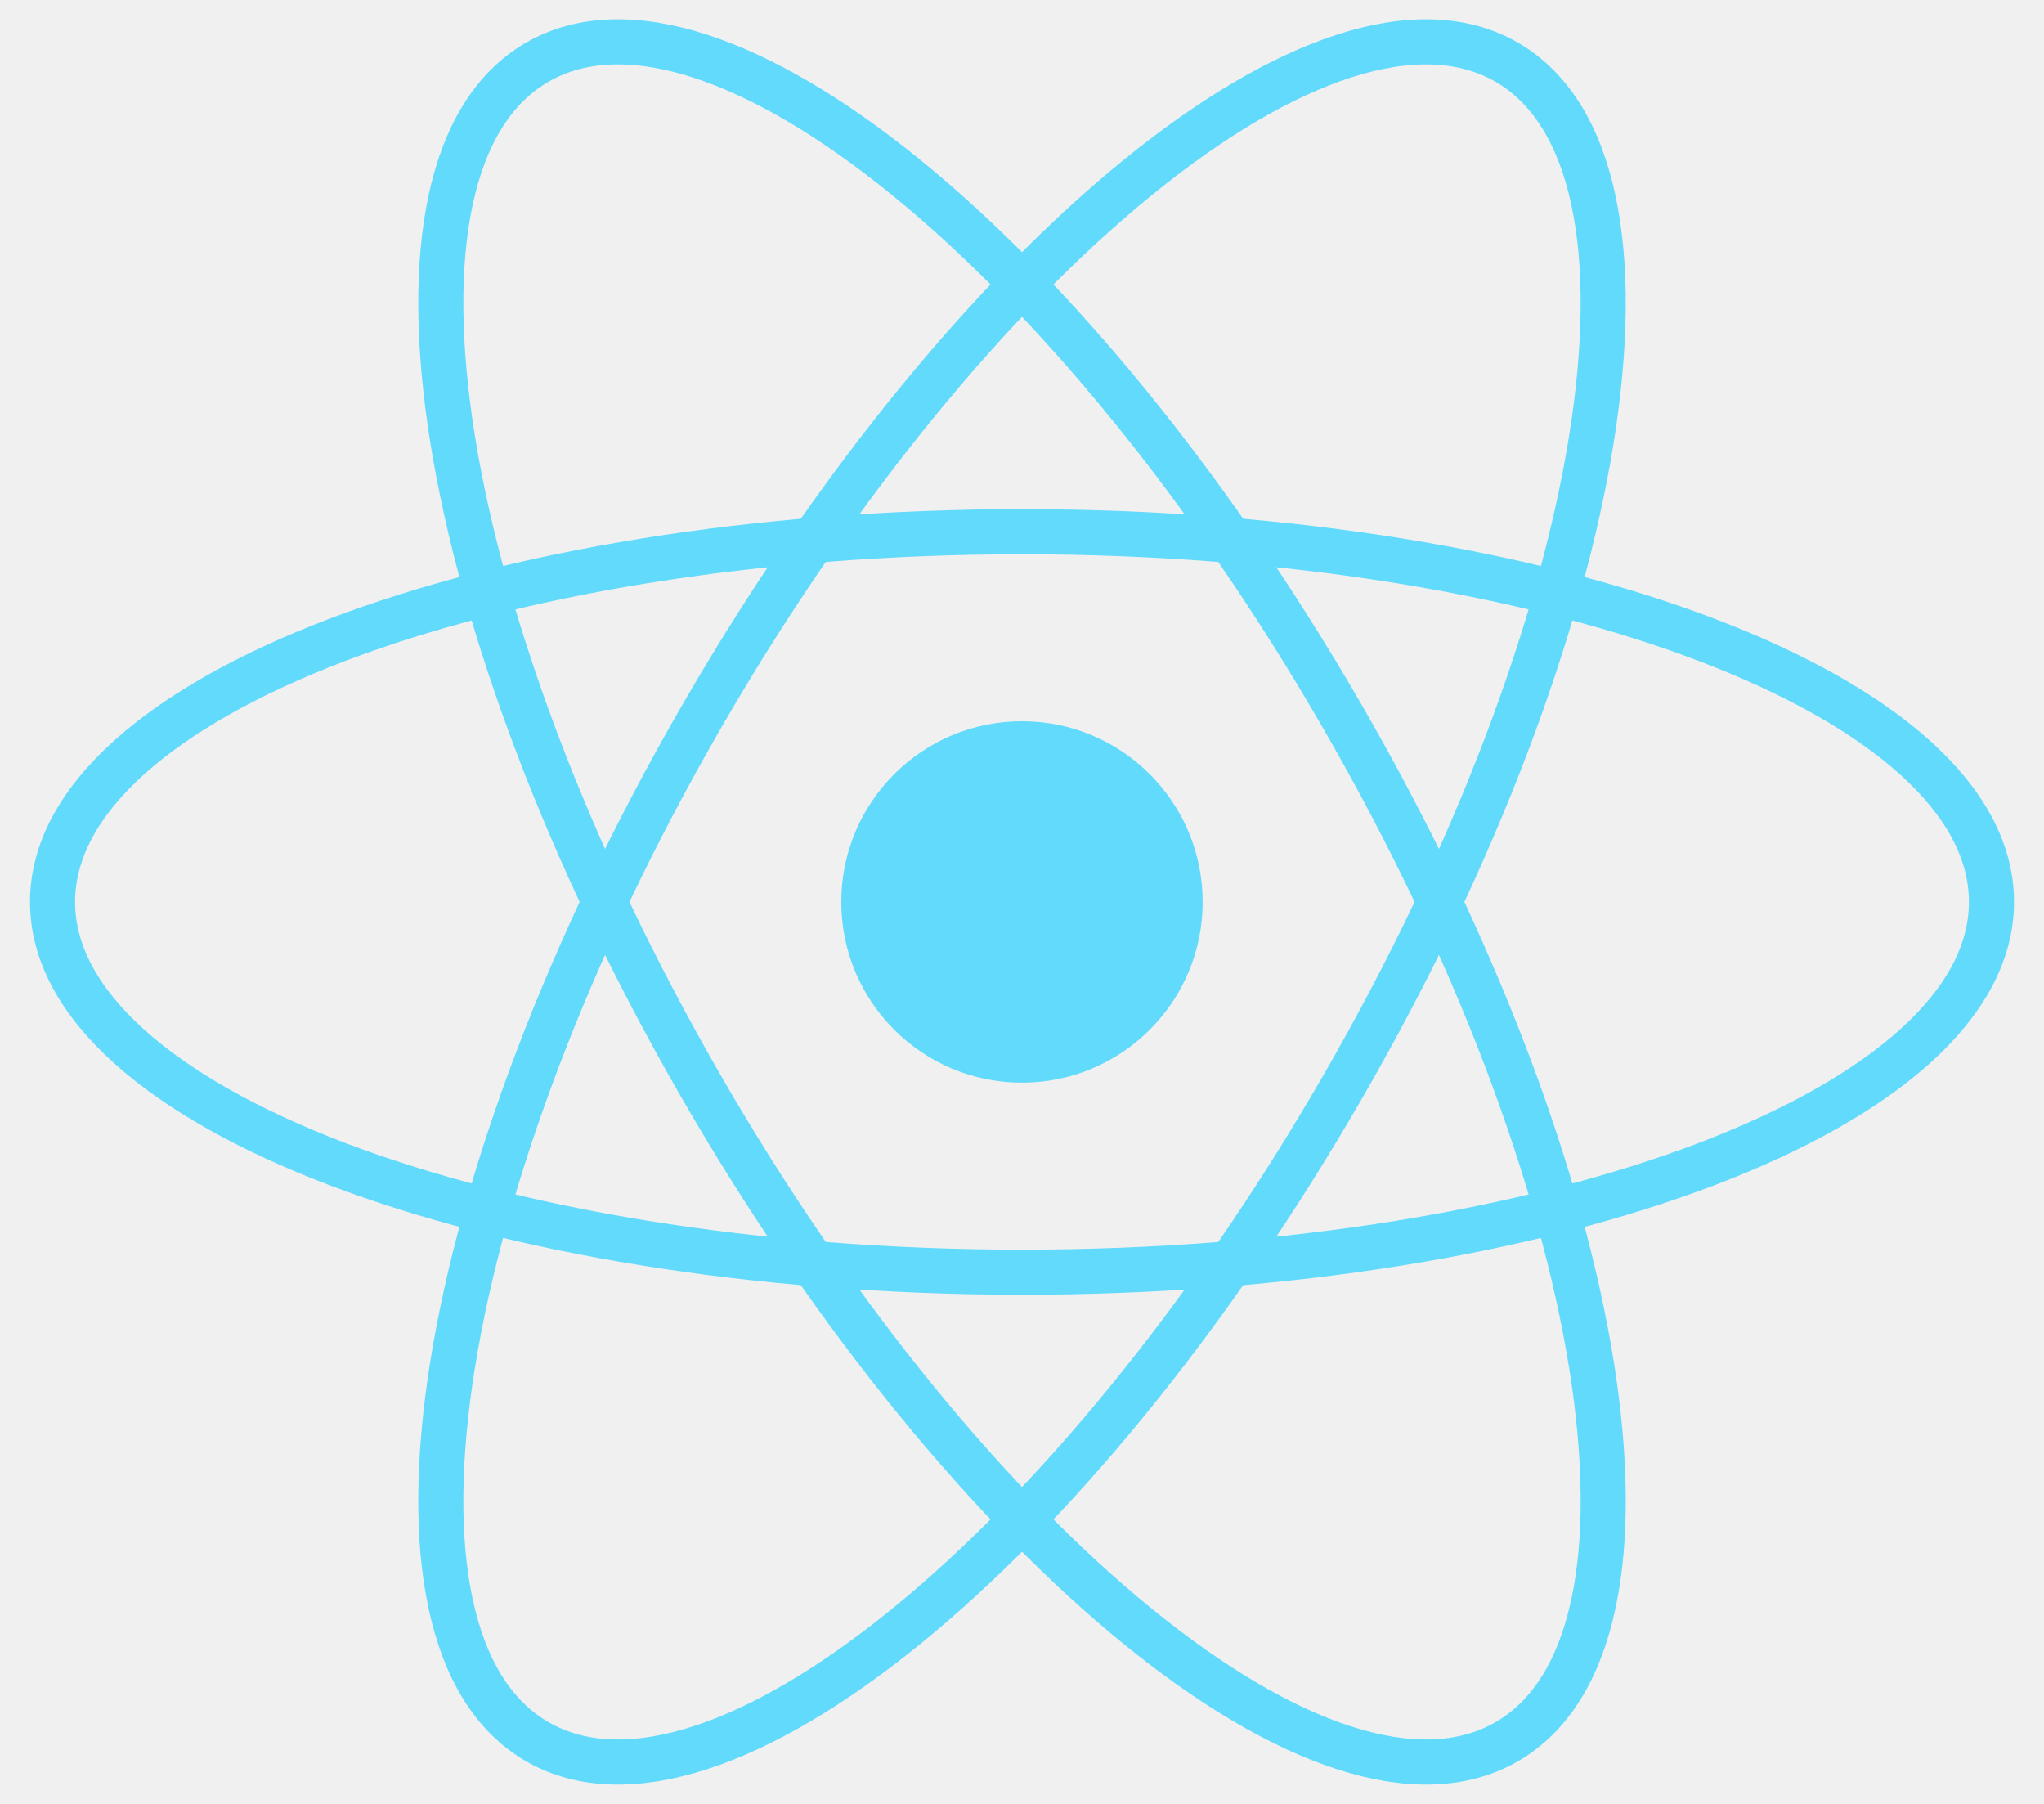
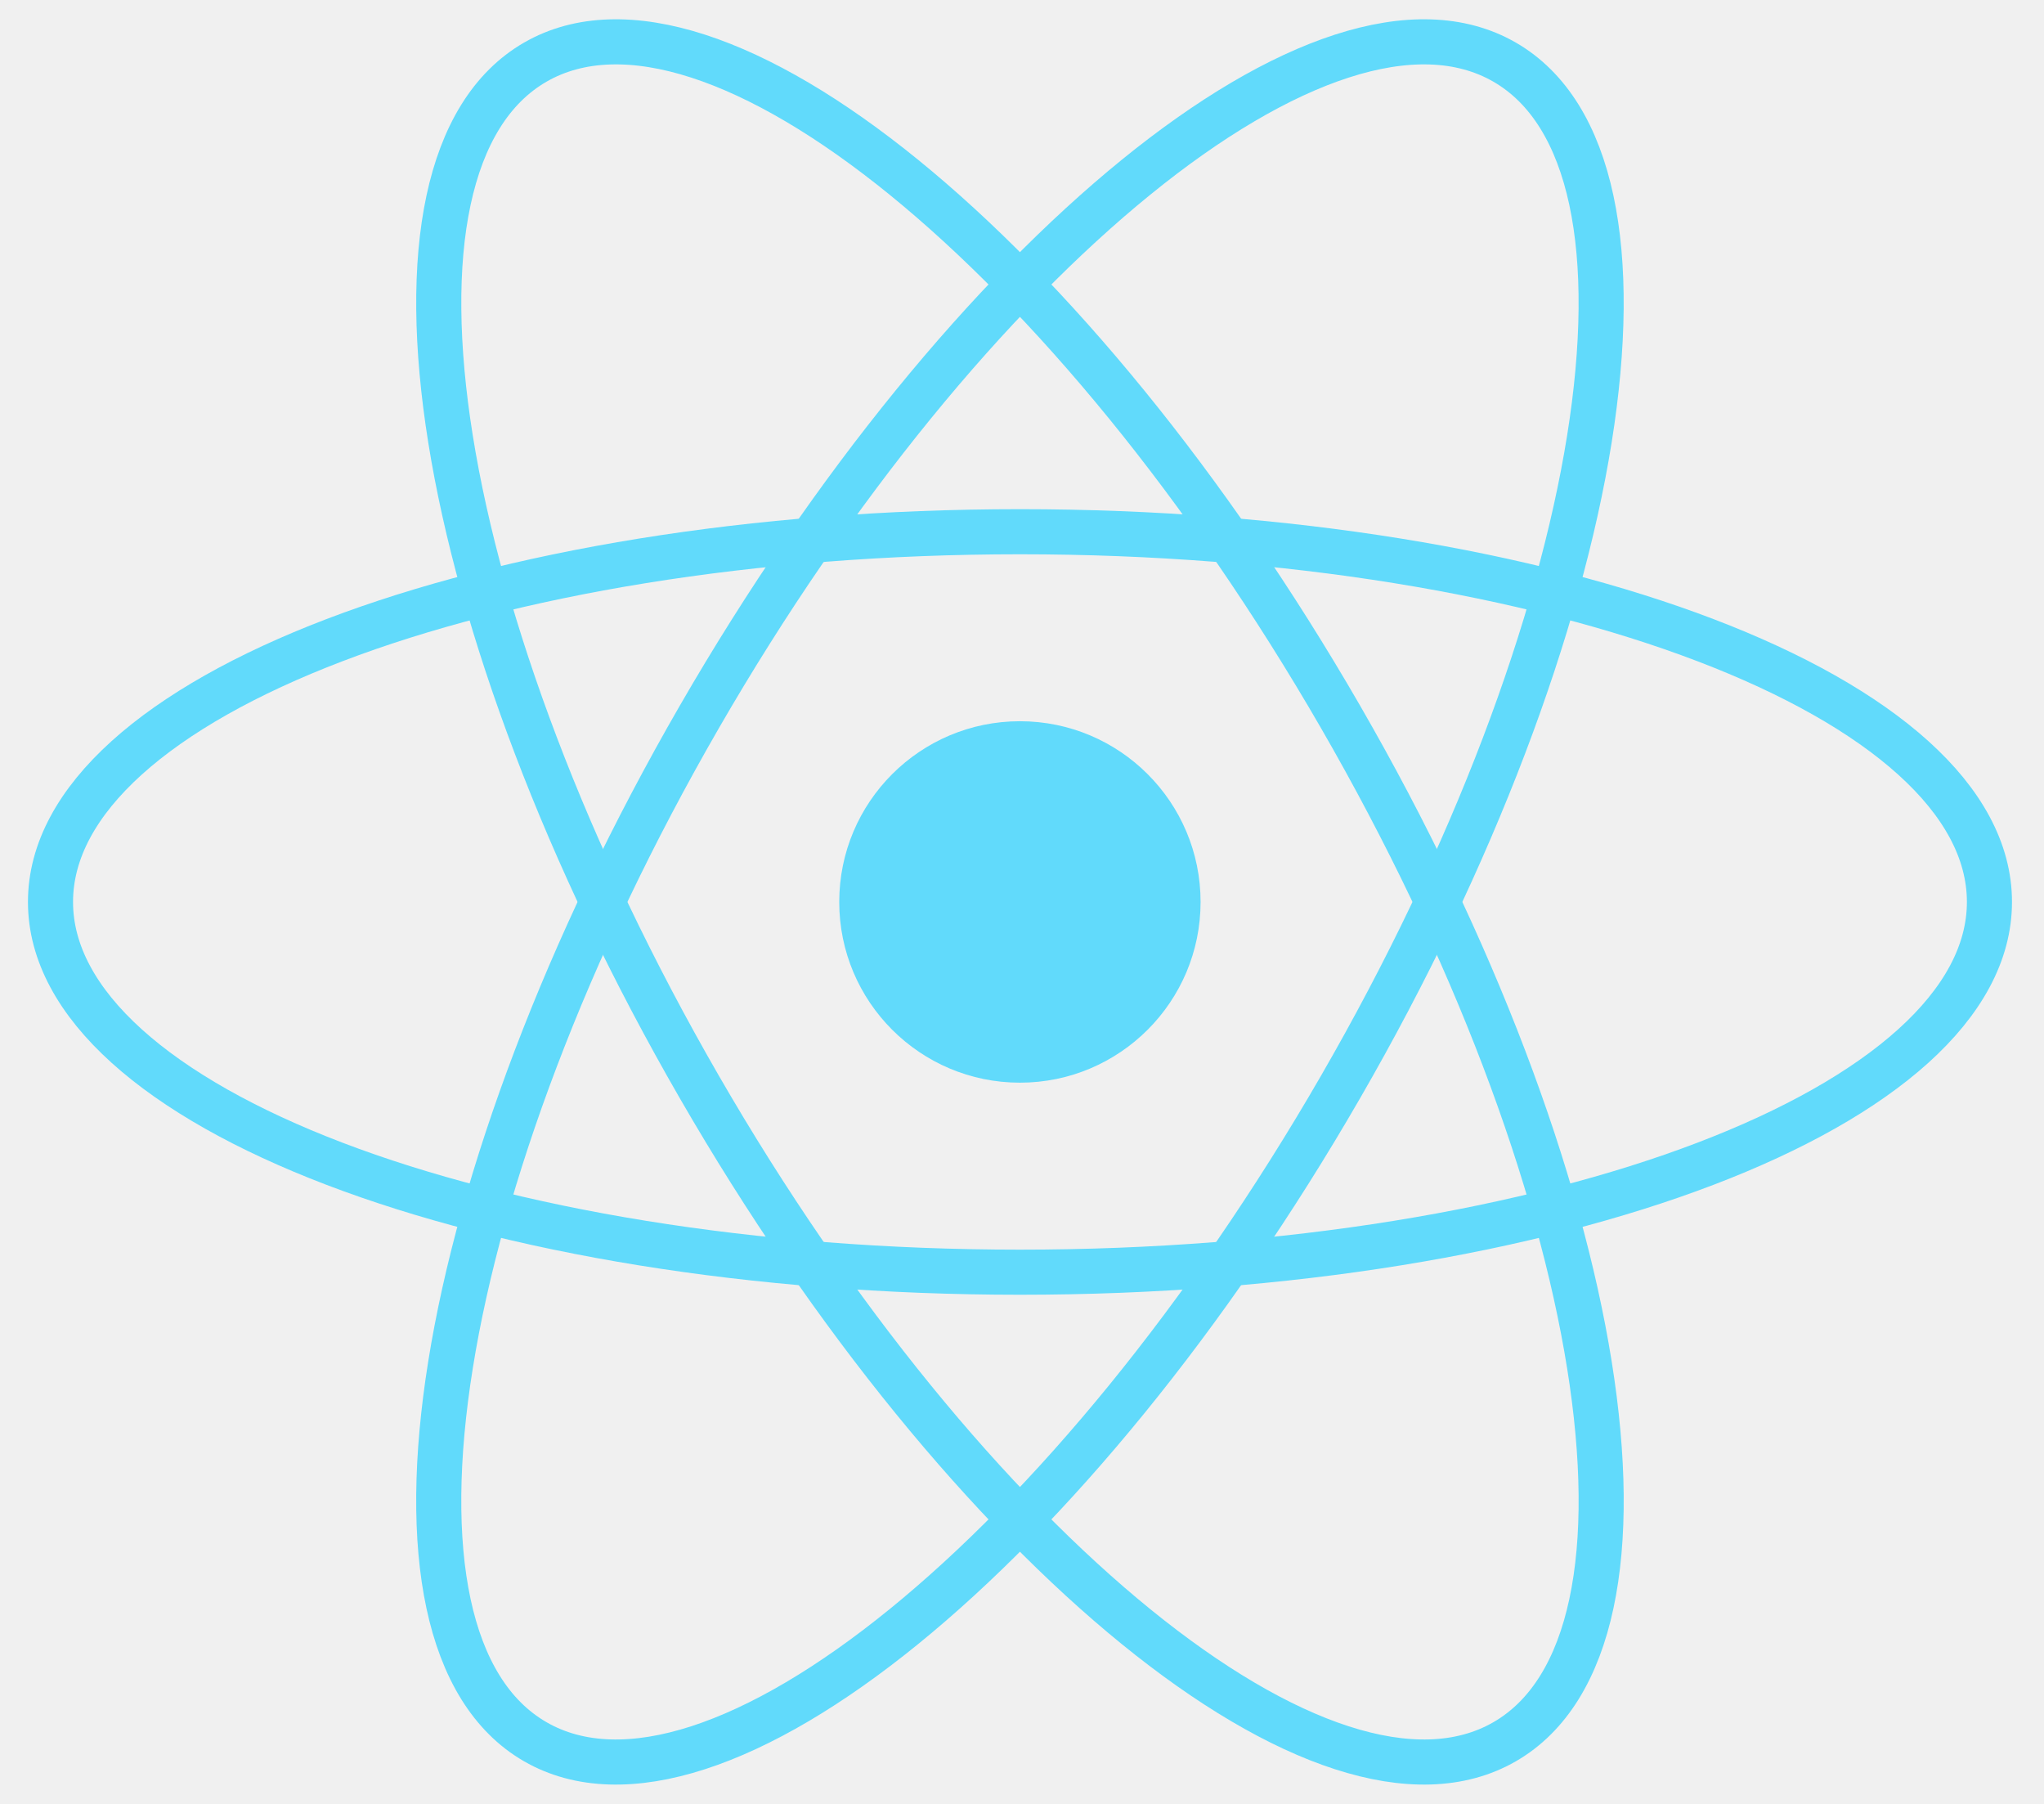
<svg xmlns="http://www.w3.org/2000/svg" width="68" height="60" viewBox="0 0 68 60" fill="none">
-   <g id="React-icon 1" clip-path="url(#clip0_2146_15216)">
-     <path id="Vector" d="M33.999 36.011C37.319 36.011 40.01 33.32 40.01 30C40.01 26.68 37.319 23.989 33.999 23.989C30.679 23.989 27.988 26.68 27.988 30C27.988 33.32 30.679 36.011 33.999 36.011Z" fill="#61DAFB" />
-     <g id="Group">
-       <path id="Vector_2" d="M34.001 42.315C51.813 42.315 66.253 36.801 66.253 30C66.253 23.199 51.813 17.686 34.001 17.686C16.188 17.686 1.748 23.199 1.748 30C1.748 36.801 16.188 42.315 34.001 42.315Z" stroke="#61DAFB" stroke-width="1.5" />
-       <path id="Vector_3" d="M23.336 36.157C32.242 51.584 44.237 61.332 50.127 57.931C56.017 54.531 53.572 39.269 44.665 23.843C35.759 8.417 23.764 -1.332 17.874 2.068C11.984 5.469 14.43 20.731 23.336 36.157Z" stroke="#61DAFB" stroke-width="1.5" />
-       <path id="Vector_4" d="M23.335 23.843C14.429 39.269 11.984 54.531 17.874 57.931C23.764 61.332 35.758 51.583 44.665 36.157C53.571 20.731 56.016 5.469 50.126 2.068C44.236 -1.332 32.242 8.416 23.335 23.843Z" stroke="#61DAFB" stroke-width="1.5" />
-     </g>
+   <g clip-path="url(#clip0_2172_152287)">
+     <path d="M33.931 36.011C37.25 36.011 39.941 33.32 39.941 30C39.941 26.68 37.25 23.989 33.931 23.989C30.611 23.989 27.92 26.68 27.92 30C27.92 33.32 30.611 36.011 33.931 36.011Z" fill="#61DAFB" />
+     <path d="M33.932 42.315C51.745 42.315 66.185 36.801 66.185 30C66.185 23.199 51.745 17.686 33.932 17.686C16.12 17.686 1.68 23.199 1.68 30C1.68 36.801 16.12 42.315 33.932 42.315Z" stroke="#61DAFB" stroke-width="1.5" />
+     <path d="M23.267 36.157C32.174 51.584 44.169 61.332 50.059 57.931C55.949 54.531 53.503 39.269 44.597 23.843C35.691 8.417 23.696 -1.332 17.806 2.068C11.916 5.469 14.361 20.731 23.267 36.157Z" stroke="#61DAFB" stroke-width="1.5" />
+     <path d="M23.267 23.843C14.361 39.269 11.915 54.531 17.805 57.931C23.695 61.332 35.69 51.583 44.596 36.157C53.503 20.731 55.948 5.469 50.058 2.068C44.168 -1.332 32.173 8.416 23.267 23.843Z" stroke="#61DAFB" stroke-width="1.5" />
  </g>
  <defs>
-     <clipPath id="clip0_2146_15216">
-       <rect width="67.437" height="60" fill="white" transform="translate(0.28125)" />
+     <clipPath id="clip0_2172_152287">
+       <rect width="67.437" height="60" fill="white" transform="translate(0.212891)" />
    </clipPath>
  </defs>
</svg>
